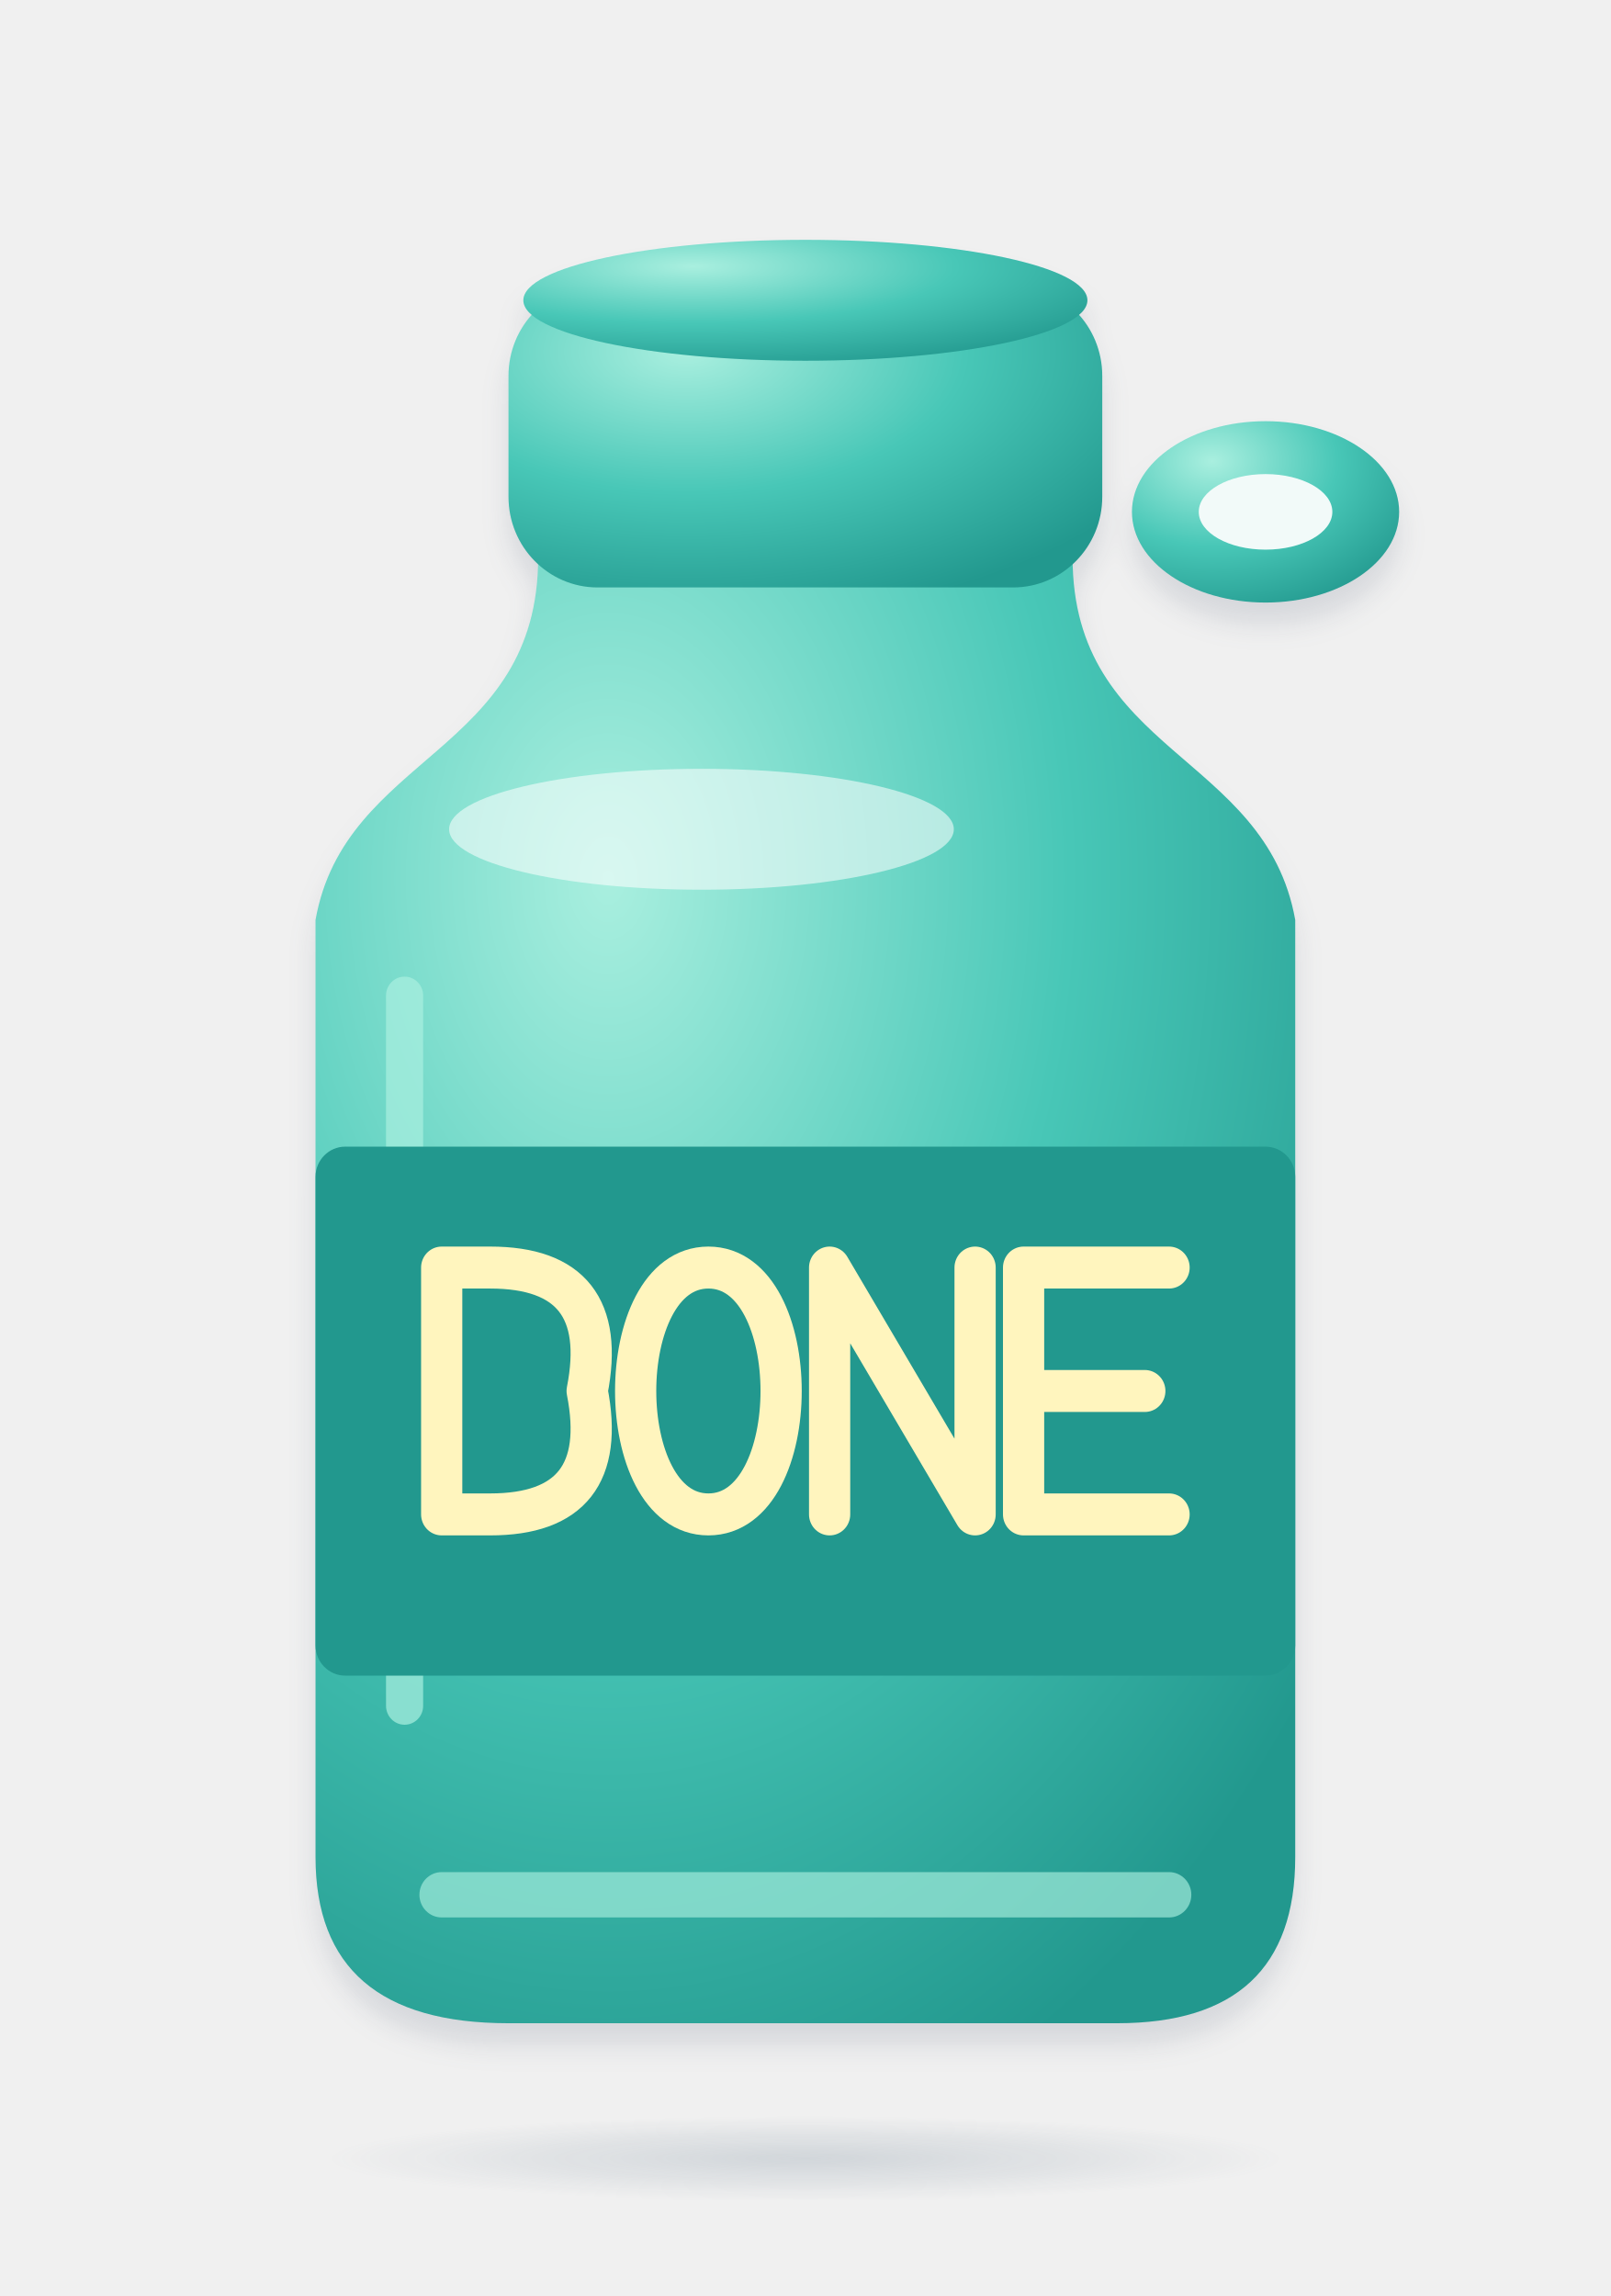
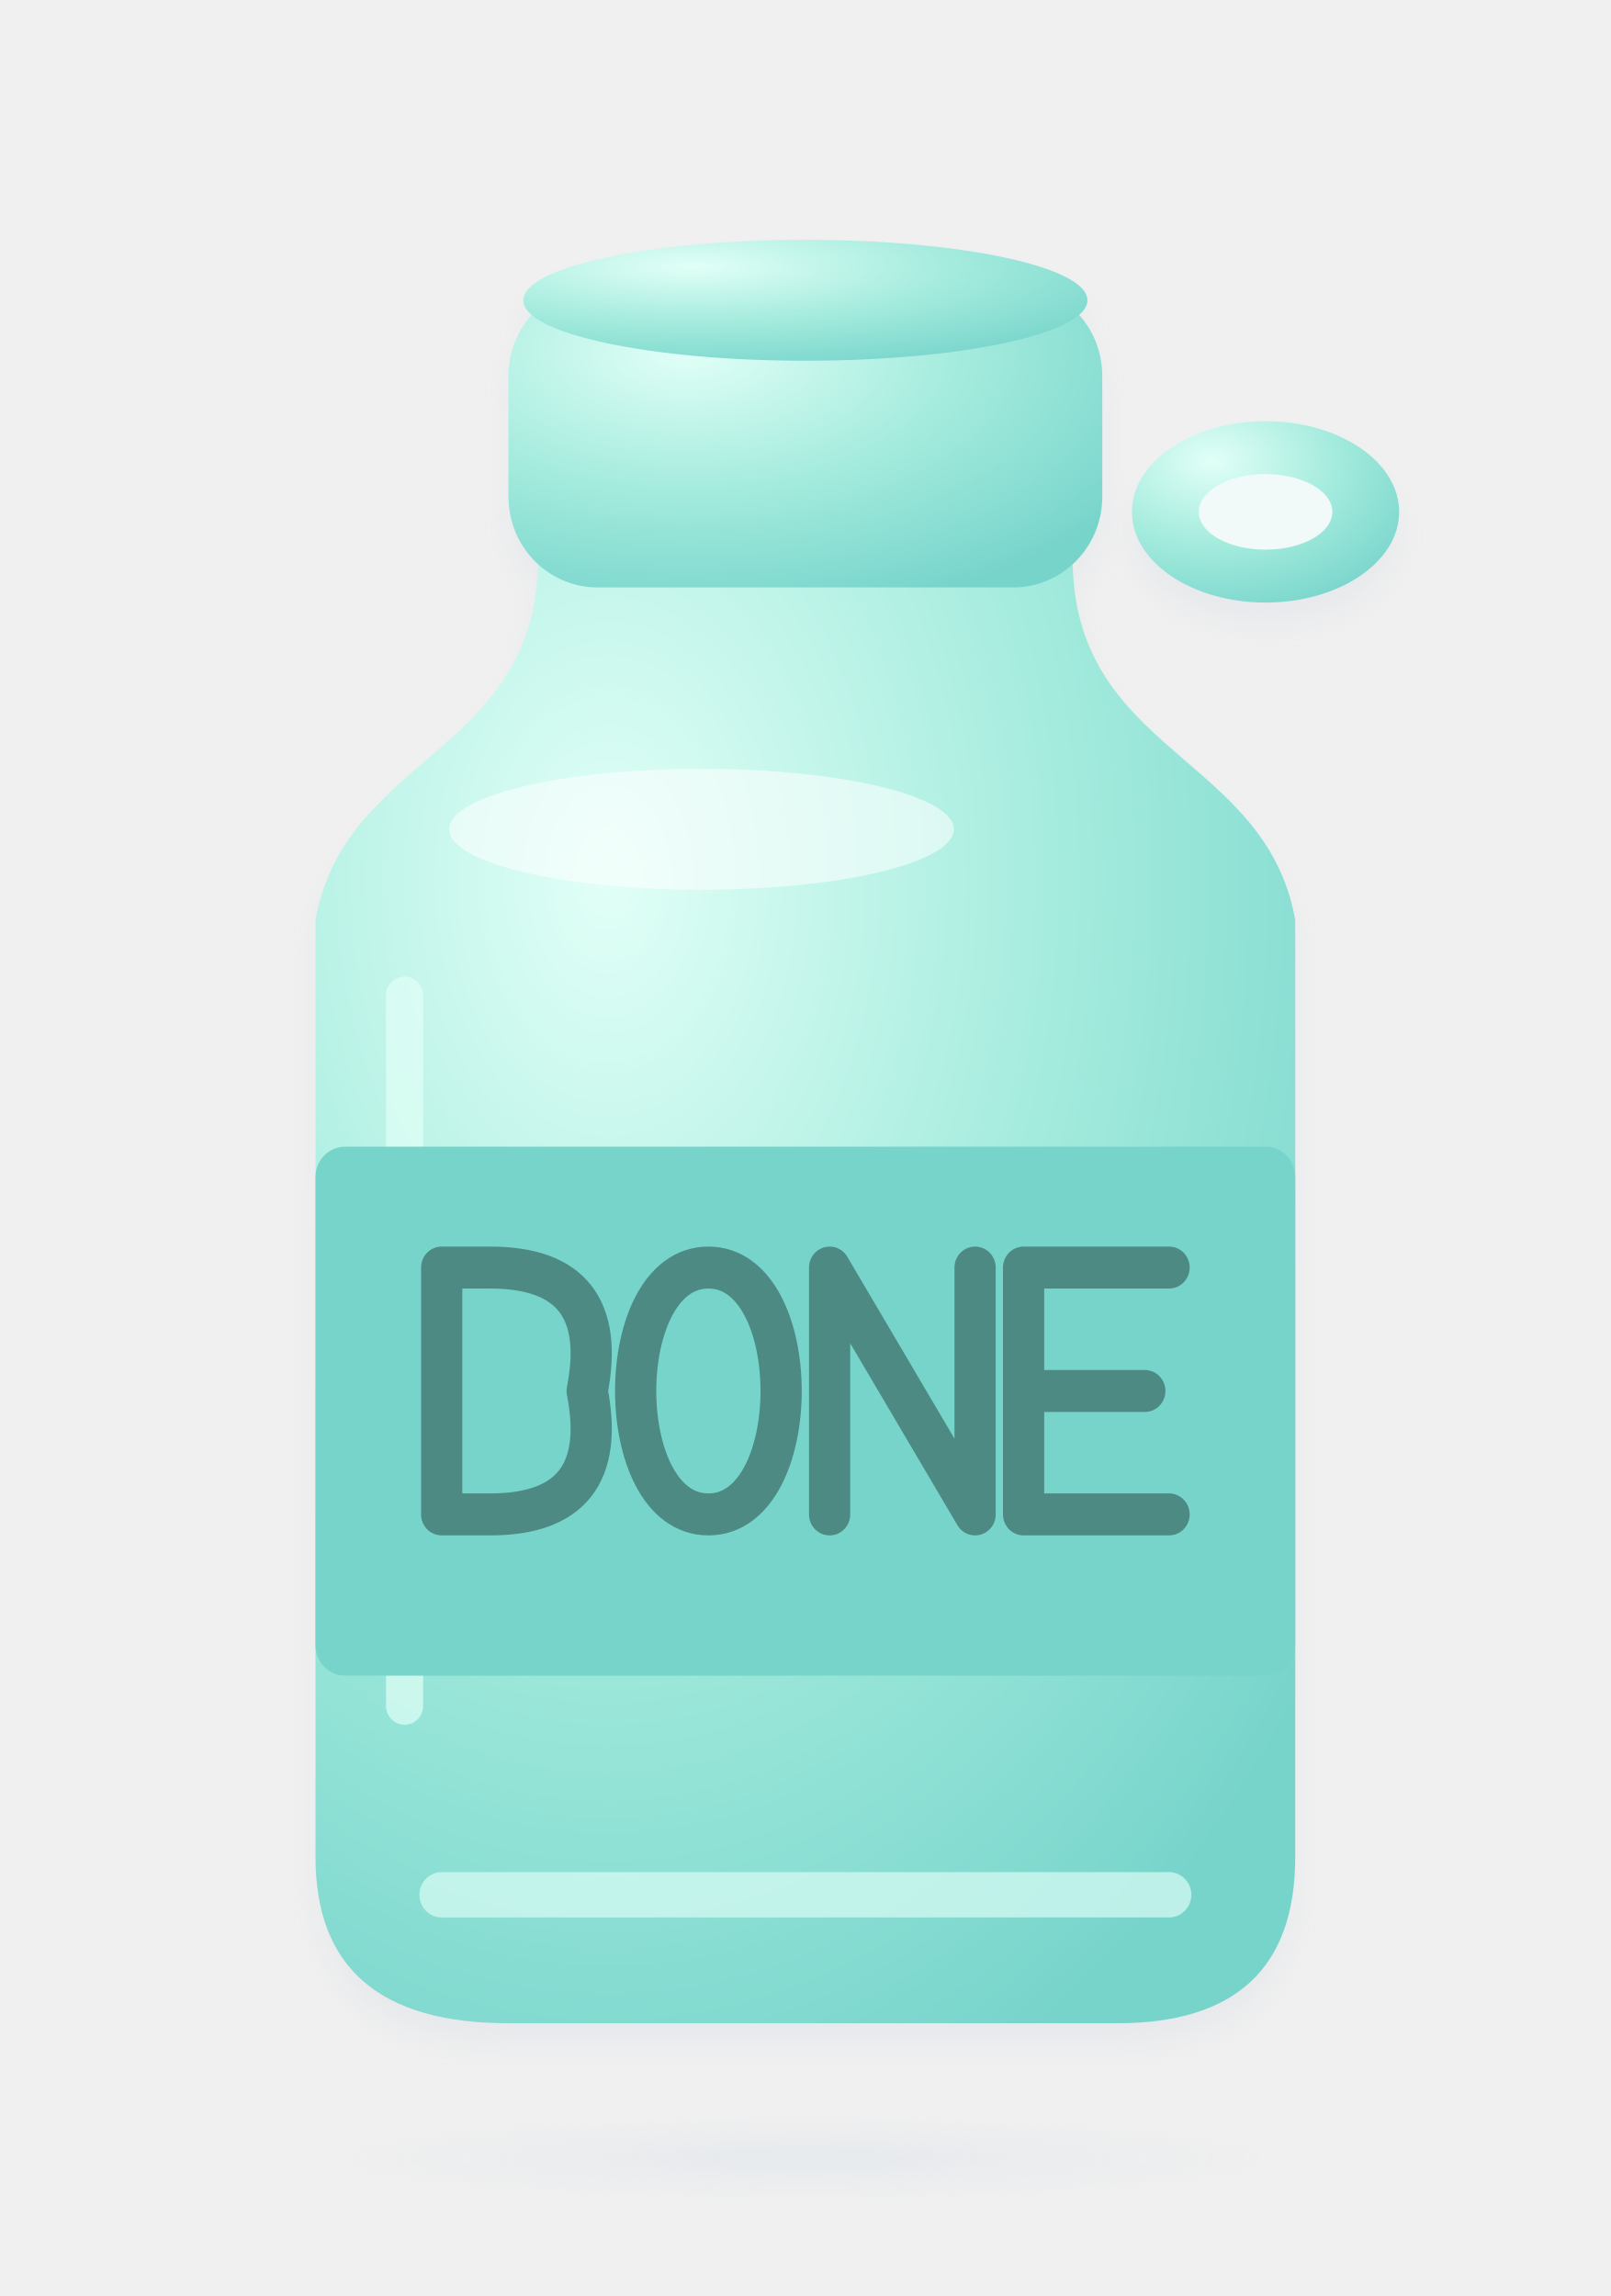
<svg xmlns="http://www.w3.org/2000/svg" viewBox="-4 -3 102 144" width="94" height="134" preserveAspectRatio="xMidYMid meet">
  <defs>
    <radialGradient id="teal" cx="30%" cy="22%" r="90%">
-       <stop stop-color="#a9efdf" />
-       <stop offset=".52" stop-color="#48c7b7" />
-       <stop offset="1" stop-color="#22988e" />
+       <stop stop-color="#e1fff7" />
+       <stop offset=".52" stop-color="#a3ebdd" />
+       <stop offset="1" stop-color="#77d4cb" />
    </radialGradient>
    <radialGradient id="floor-shadow">
-       <stop stop-color="#456077" stop-opacity=".18" />
-       <stop offset=".6" stop-color="#456077" stop-opacity=".08" />
-       <stop offset="1" stop-color="#456077" stop-opacity="0" />
+       <stop stop-color="#9db9d8" stop-opacity=".12" />
+       <stop offset=".6" stop-color="#9db9d8" stop-opacity=".05" />
+       <stop offset="1" stop-color="#9db9d8" stop-opacity="0" />
    </radialGradient>
    <filter id="object-shadow" filterUnits="userSpaceOnUse" x="-10" y="-10" width="114" height="158" color-interpolation-filters="sRGB">
      <feGaussianBlur in="SourceAlpha" stdDeviation=".85" result="soft-shadow" />
      <feOffset in="soft-shadow" dy="1.4" result="offset-shadow" />
-       <feFlood flood-color="#45566c" flood-opacity=".15" />
+       <feFlood flood-color="#96acce" flood-opacity=".10" />
      <feComposite in2="offset-shadow" operator="in" />
      <feMerge>
        <feMergeNode />
        <feMergeNode in="SourceGraphic" />
      </feMerge>
    </filter>
  </defs>
  <ellipse cx="47.0" cy="133" rx="30.08" ry="2.7" fill="url(#floor-shadow)" />
  <g filter="url(#object-shadow)">
    <g transform="scale(0.94 0.957143)">
      <ellipse cx="81" cy="30" rx="9" ry="6" fill="url(#teal)" />
      <ellipse cx="81" cy="30" rx="4.5" ry="2.5" fill="#f2faf9" />
      <path d="M32 33 C32 46 19 46 17 57 L17 119 Q17 130 30 130 L71 130 Q83 130 83 119 L83 57 C81 46 68 46 68 33Z" fill="url(#teal)" />
      <rect x="30" y="15" width="40" height="20" rx="6" fill="url(#teal)" />
      <ellipse cx="50" cy="16" rx="19" ry="4" fill="url(#teal)" />
      <ellipse cx="43" cy="51" rx="17" ry="4" fill="#fff" opacity=".55" />
-       <path d="M23 62 V109" fill="none" stroke="#a9efdf" stroke-width="2.5" stroke-linecap="round" stroke-linejoin="round" opacity=".7" />
-       <rect x="17" y="72" width="66" height="35" rx="2" fill="#22988e" />
+       <path d="M23 62 V109" fill="none" stroke="#e1fff7" stroke-width="2.5" stroke-linecap="round" stroke-linejoin="round" opacity=".7" />
+       <rect x="17" y="72" width="66" height="35" rx="2" fill="#77d4cb" />
      <g transform="translate(25.500 80) scale(1.63333)">
        <g transform="translate(0 0)">
-           <path d="M0 0 V10 H2 Q7 10 6 5 Q7 0 2 0Z" fill="none" stroke="#fff5be" stroke-width="1.7" stroke-linecap="round" stroke-linejoin="round" />
+           <path d="M0 0 V10 H2 Q7 10 6 5 Q7 0 2 0Z" fill="none" stroke="#4c8a83" stroke-width="1.7" stroke-linecap="round" stroke-linejoin="round" />
        </g>
        <g transform="translate(8 0)">
-           <path d="M3 0 C-1 0 -1 10 3 10 C7 10 7 0 3 0Z" fill="none" stroke="#fff5be" stroke-width="1.7" stroke-linecap="round" stroke-linejoin="round" />
+           <path d="M3 0 C-1 0 -1 10 3 10 C7 10 7 0 3 0Z" fill="none" stroke="#4c8a83" stroke-width="1.7" stroke-linecap="round" stroke-linejoin="round" />
        </g>
        <g transform="translate(16 0)">
-           <path d="M0 10 V0 L6 10 V0" fill="none" stroke="#fff5be" stroke-width="1.7" stroke-linecap="round" stroke-linejoin="round" />
+           <path d="M0 10 V0 L6 10 V0" fill="none" stroke="#4c8a83" stroke-width="1.7" stroke-linecap="round" stroke-linejoin="round" />
        </g>
        <g transform="translate(24 0)">
-           <path d="M6 0 H0 V10 H6 M0 5 H5" fill="none" stroke="#fff5be" stroke-width="1.7" stroke-linecap="round" stroke-linejoin="round" />
+           <path d="M6 0 H0 V10 H6 M0 5 H5" fill="none" stroke="#4c8a83" stroke-width="1.7" stroke-linecap="round" stroke-linejoin="round" />
        </g>
      </g>
-       <rect x="24" y="120" width="52" height="3" rx="1.5" fill="#a9efdf" opacity=".65" />
+       <rect x="24" y="120" width="52" height="3" rx="1.5" fill="#e1fff7" opacity=".65" />
    </g>
  </g>
</svg>
